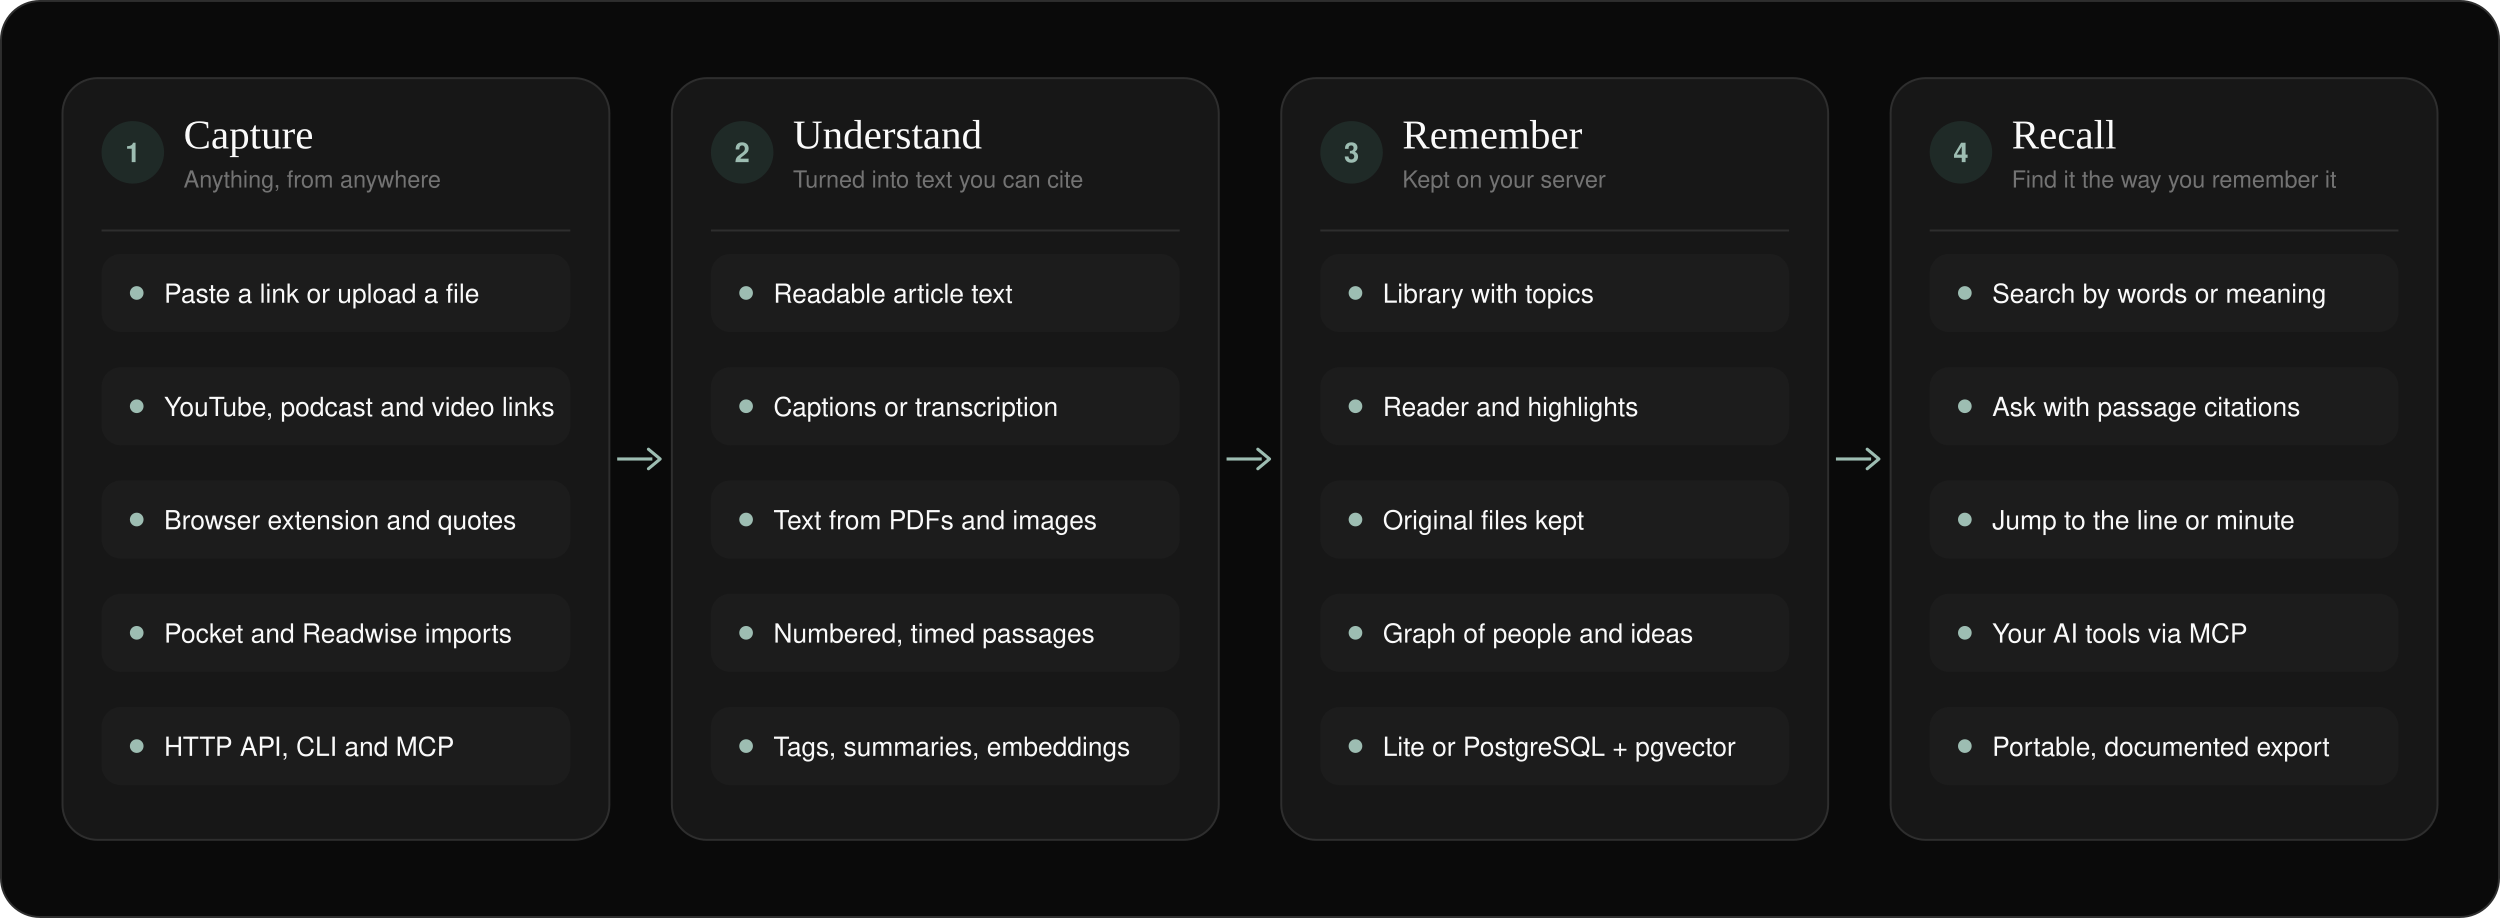
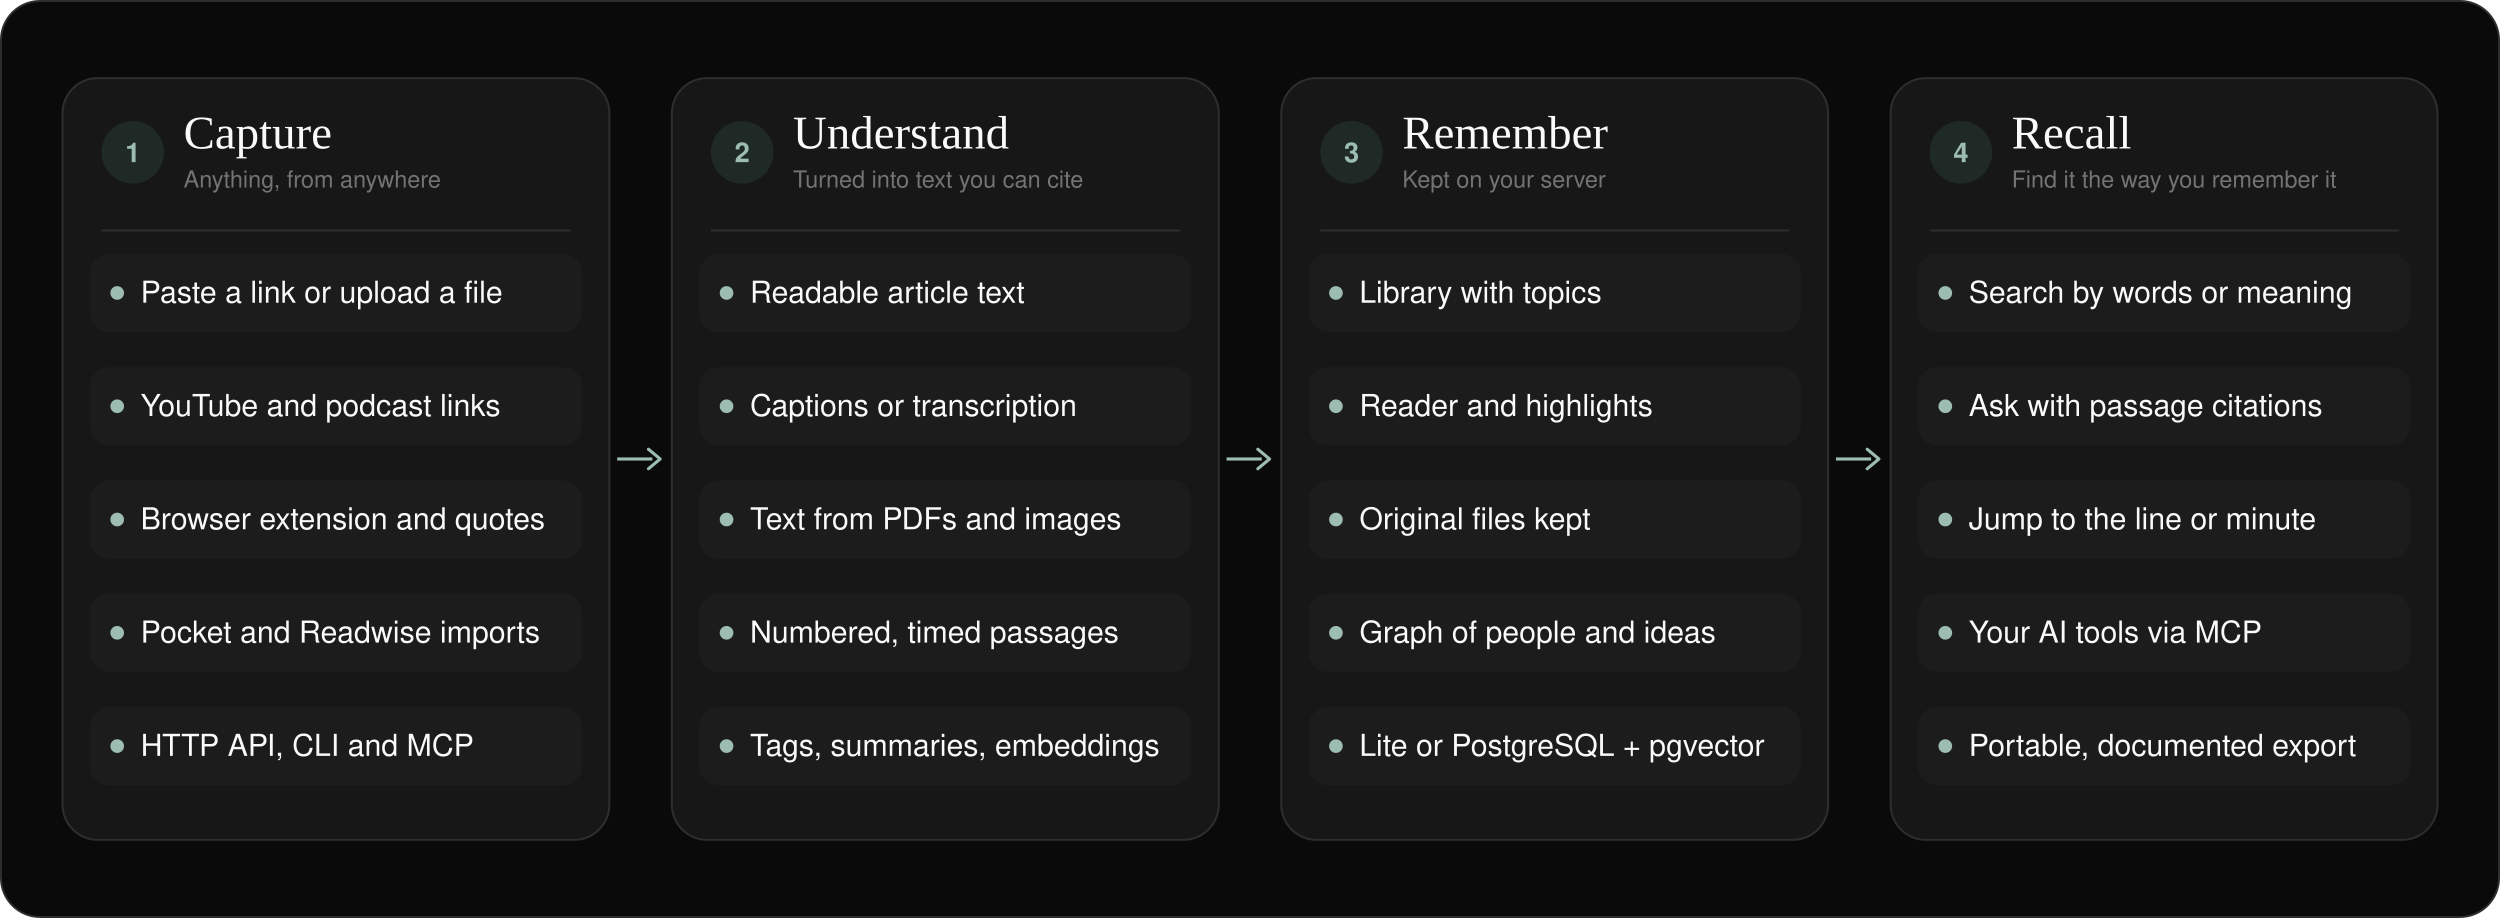
<svg xmlns="http://www.w3.org/2000/svg" viewBox="0 0 1280 470" width="1280" height="470" role="img" aria-labelledby="t d">
  <rect x="0.5" y="0.5" width="1279" height="469" rx="20" fill="#0A0A0A" stroke="#2E2E2E" />
  <rect x="32" y="40" width="280" height="390" rx="18" fill="#171717" stroke="#2E2E2E" />
  <circle cx="68" cy="78" r="16" fill="#1F2A27" />
  <text x="68" y="83" text-anchor="middle" font-family="-apple-system, BlinkMacSystemFont, 'Segoe UI', Helvetica, Arial, sans-serif" font-size="14" font-weight="700" fill="#9DBDB2">1</text>
-   <text x="94" y="76" font-family="Georgia, 'Times New Roman', serif" font-size="21" fill="#FAFAFA">Capture</text>
+   <text x="94" y="76" font-family="Georgia, 'Times New Roman', serif" font-size="24" fill="#FAFAFA">Capture</text>
  <text x="94" y="96" font-family="-apple-system, BlinkMacSystemFont, 'Segoe UI', Helvetica, Arial, sans-serif" font-size="12" fill="#737373">Anything, from anywhere</text>
  <line x1="52" y1="118" x2="292" y2="118" stroke="#2E2E2E" />
-   <rect x="52" y="130" width="240" height="40" rx="10" fill="#1C1C1C" />
-   <circle cx="70" cy="150" r="3.5" fill="#9DBDB2" />
-   <text x="84" y="155" font-family="-apple-system, BlinkMacSystemFont, 'Segoe UI', Helvetica, Arial, sans-serif" font-size="13.5" fill="#FAFAFA">Paste a link or upload a file</text>
-   <rect x="52" y="188" width="240" height="40" rx="10" fill="#1C1C1C" />
-   <circle cx="70" cy="208" r="3.5" fill="#9DBDB2" />
-   <text x="84" y="213" font-family="-apple-system, BlinkMacSystemFont, 'Segoe UI', Helvetica, Arial, sans-serif" font-size="13.5" fill="#FAFAFA">YouTube, podcast and video links</text>
-   <rect x="52" y="246" width="240" height="40" rx="10" fill="#1C1C1C" />
-   <circle cx="70" cy="266" r="3.5" fill="#9DBDB2" />
-   <text x="84" y="271" font-family="-apple-system, BlinkMacSystemFont, 'Segoe UI', Helvetica, Arial, sans-serif" font-size="13.5" fill="#FAFAFA">Browser extension and quotes</text>
-   <rect x="52" y="304" width="240" height="40" rx="10" fill="#1C1C1C" />
-   <circle cx="70" cy="324" r="3.5" fill="#9DBDB2" />
-   <text x="84" y="329" font-family="-apple-system, BlinkMacSystemFont, 'Segoe UI', Helvetica, Arial, sans-serif" font-size="13.5" fill="#FAFAFA">Pocket and Readwise imports</text>
-   <rect x="52" y="362" width="240" height="40" rx="10" fill="#1C1C1C" />
-   <circle cx="70" cy="382" r="3.5" fill="#9DBDB2" />
-   <text x="84" y="387" font-family="-apple-system, BlinkMacSystemFont, 'Segoe UI', Helvetica, Arial, sans-serif" font-size="13.5" fill="#FAFAFA">HTTP API, CLI and MCP</text>
+   <rect x="46" y="130" width="252" height="40" rx="10" fill="#1C1C1C" />
+   <circle cx="60" cy="150" r="3.5" fill="#9DBDB2" />
+   <text x="72" y="155" font-family="-apple-system, BlinkMacSystemFont, 'Segoe UI', Helvetica, Arial, sans-serif" font-size="15.5" fill="#FAFAFA">Paste a link or upload a file</text>
+   <rect x="46" y="188" width="252" height="40" rx="10" fill="#1C1C1C" />
+   <circle cx="60" cy="208" r="3.5" fill="#9DBDB2" />
+   <text x="72" y="213" font-family="-apple-system, BlinkMacSystemFont, 'Segoe UI', Helvetica, Arial, sans-serif" font-size="15.5" fill="#FAFAFA">YouTube and podcast links</text>
+   <rect x="46" y="246" width="252" height="40" rx="10" fill="#1C1C1C" />
+   <circle cx="60" cy="266" r="3.5" fill="#9DBDB2" />
+   <text x="72" y="271" font-family="-apple-system, BlinkMacSystemFont, 'Segoe UI', Helvetica, Arial, sans-serif" font-size="15.5" fill="#FAFAFA">Browser extension and quotes</text>
+   <rect x="46" y="304" width="252" height="40" rx="10" fill="#1C1C1C" />
+   <circle cx="60" cy="324" r="3.5" fill="#9DBDB2" />
+   <text x="72" y="329" font-family="-apple-system, BlinkMacSystemFont, 'Segoe UI', Helvetica, Arial, sans-serif" font-size="15.5" fill="#FAFAFA">Pocket and Readwise imports</text>
+   <rect x="46" y="362" width="252" height="40" rx="10" fill="#1C1C1C" />
+   <circle cx="60" cy="382" r="3.5" fill="#9DBDB2" />
+   <text x="72" y="387" font-family="-apple-system, BlinkMacSystemFont, 'Segoe UI', Helvetica, Arial, sans-serif" font-size="15.5" fill="#FAFAFA">HTTP API, CLI and MCP</text>
  <path d="M316 235 h18" stroke="#9DBDB2" stroke-width="1.6" />
  <path d="M332 230 l6 5 -6 5" fill="none" stroke="#9DBDB2" stroke-width="1.6" stroke-linecap="round" stroke-linejoin="round" />
  <circle cx="316" cy="235" r="3" fill="#9DBDB2" opacity="0">
    <animate attributeName="cx" values="316;334" dur="1.6s" begin="0s" repeatCount="indefinite" />
    <animate attributeName="opacity" values="0;1;0" dur="1.6s" begin="0s" repeatCount="indefinite" />
  </circle>
  <rect x="344" y="40" width="280" height="390" rx="18" fill="#171717" stroke="#2E2E2E" />
  <circle cx="380" cy="78" r="16" fill="#1F2A27" />
  <text x="380" y="83" text-anchor="middle" font-family="-apple-system, BlinkMacSystemFont, 'Segoe UI', Helvetica, Arial, sans-serif" font-size="14" font-weight="700" fill="#9DBDB2">2</text>
-   <text x="406" y="76" font-family="Georgia, 'Times New Roman', serif" font-size="21" fill="#FAFAFA">Understand</text>
+   <text x="406" y="76" font-family="Georgia, 'Times New Roman', serif" font-size="24" fill="#FAFAFA">Understand</text>
  <text x="406" y="96" font-family="-apple-system, BlinkMacSystemFont, 'Segoe UI', Helvetica, Arial, sans-serif" font-size="12" fill="#737373">Turned into text you can cite</text>
  <line x1="364" y1="118" x2="604" y2="118" stroke="#2E2E2E" />
-   <rect x="364" y="130" width="240" height="40" rx="10" fill="#1C1C1C" />
-   <circle cx="382" cy="150" r="3.5" fill="#9DBDB2" />
-   <text x="396" y="155" font-family="-apple-system, BlinkMacSystemFont, 'Segoe UI', Helvetica, Arial, sans-serif" font-size="13.5" fill="#FAFAFA">Readable article text</text>
-   <rect x="364" y="188" width="240" height="40" rx="10" fill="#1C1C1C" />
-   <circle cx="382" cy="208" r="3.5" fill="#9DBDB2" />
-   <text x="396" y="213" font-family="-apple-system, BlinkMacSystemFont, 'Segoe UI', Helvetica, Arial, sans-serif" font-size="13.5" fill="#FAFAFA">Captions or transcription</text>
-   <rect x="364" y="246" width="240" height="40" rx="10" fill="#1C1C1C" />
-   <circle cx="382" cy="266" r="3.5" fill="#9DBDB2" />
-   <text x="396" y="271" font-family="-apple-system, BlinkMacSystemFont, 'Segoe UI', Helvetica, Arial, sans-serif" font-size="13.5" fill="#FAFAFA">Text from PDFs and images</text>
-   <rect x="364" y="304" width="240" height="40" rx="10" fill="#1C1C1C" />
-   <circle cx="382" cy="324" r="3.5" fill="#9DBDB2" />
-   <text x="396" y="329" font-family="-apple-system, BlinkMacSystemFont, 'Segoe UI', Helvetica, Arial, sans-serif" font-size="13.5" fill="#FAFAFA">Numbered, timed passages</text>
-   <rect x="364" y="362" width="240" height="40" rx="10" fill="#1C1C1C" />
-   <circle cx="382" cy="382" r="3.5" fill="#9DBDB2" />
-   <text x="396" y="387" font-family="-apple-system, BlinkMacSystemFont, 'Segoe UI', Helvetica, Arial, sans-serif" font-size="13.5" fill="#FAFAFA">Tags, summaries, embeddings</text>
+   <rect x="358" y="130" width="252" height="40" rx="10" fill="#1C1C1C" />
+   <circle cx="372" cy="150" r="3.5" fill="#9DBDB2" />
+   <text x="384" y="155" font-family="-apple-system, BlinkMacSystemFont, 'Segoe UI', Helvetica, Arial, sans-serif" font-size="15.5" fill="#FAFAFA">Readable article text</text>
+   <rect x="358" y="188" width="252" height="40" rx="10" fill="#1C1C1C" />
+   <circle cx="372" cy="208" r="3.5" fill="#9DBDB2" />
+   <text x="384" y="213" font-family="-apple-system, BlinkMacSystemFont, 'Segoe UI', Helvetica, Arial, sans-serif" font-size="15.5" fill="#FAFAFA">Captions or transcription</text>
+   <rect x="358" y="246" width="252" height="40" rx="10" fill="#1C1C1C" />
+   <circle cx="372" cy="266" r="3.5" fill="#9DBDB2" />
+   <text x="384" y="271" font-family="-apple-system, BlinkMacSystemFont, 'Segoe UI', Helvetica, Arial, sans-serif" font-size="15.5" fill="#FAFAFA">Text from PDFs and images</text>
+   <rect x="358" y="304" width="252" height="40" rx="10" fill="#1C1C1C" />
+   <circle cx="372" cy="324" r="3.5" fill="#9DBDB2" />
+   <text x="384" y="329" font-family="-apple-system, BlinkMacSystemFont, 'Segoe UI', Helvetica, Arial, sans-serif" font-size="15.5" fill="#FAFAFA">Numbered, timed passages</text>
+   <rect x="358" y="362" width="252" height="40" rx="10" fill="#1C1C1C" />
+   <circle cx="372" cy="382" r="3.5" fill="#9DBDB2" />
+   <text x="384" y="387" font-family="-apple-system, BlinkMacSystemFont, 'Segoe UI', Helvetica, Arial, sans-serif" font-size="15.5" fill="#FAFAFA">Tags, summaries, embeddings</text>
  <path d="M628 235 h18" stroke="#9DBDB2" stroke-width="1.6" />
  <path d="M644 230 l6 5 -6 5" fill="none" stroke="#9DBDB2" stroke-width="1.6" stroke-linecap="round" stroke-linejoin="round" />
  <circle cx="628" cy="235" r="3" fill="#9DBDB2" opacity="0">
    <animate attributeName="cx" values="628;646" dur="1.6s" begin="0.4s" repeatCount="indefinite" />
    <animate attributeName="opacity" values="0;1;0" dur="1.6s" begin="0.4s" repeatCount="indefinite" />
  </circle>
  <rect x="656" y="40" width="280" height="390" rx="18" fill="#171717" stroke="#2E2E2E" />
  <circle cx="692" cy="78" r="16" fill="#1F2A27" />
  <text x="692" y="83" text-anchor="middle" font-family="-apple-system, BlinkMacSystemFont, 'Segoe UI', Helvetica, Arial, sans-serif" font-size="14" font-weight="700" fill="#9DBDB2">3</text>
-   <text x="718" y="76" font-family="Georgia, 'Times New Roman', serif" font-size="21" fill="#FAFAFA">Remember</text>
+   <text x="718" y="76" font-family="Georgia, 'Times New Roman', serif" font-size="24" fill="#FAFAFA">Remember</text>
  <text x="718" y="96" font-family="-apple-system, BlinkMacSystemFont, 'Segoe UI', Helvetica, Arial, sans-serif" font-size="12" fill="#737373">Kept on your server</text>
  <line x1="676" y1="118" x2="916" y2="118" stroke="#2E2E2E" />
-   <rect x="676" y="130" width="240" height="40" rx="10" fill="#1C1C1C" />
-   <circle cx="694" cy="150" r="3.5" fill="#9DBDB2" />
-   <text x="708" y="155" font-family="-apple-system, BlinkMacSystemFont, 'Segoe UI', Helvetica, Arial, sans-serif" font-size="13.5" fill="#FAFAFA">Library with topics</text>
-   <rect x="676" y="188" width="240" height="40" rx="10" fill="#1C1C1C" />
-   <circle cx="694" cy="208" r="3.5" fill="#9DBDB2" />
-   <text x="708" y="213" font-family="-apple-system, BlinkMacSystemFont, 'Segoe UI', Helvetica, Arial, sans-serif" font-size="13.5" fill="#FAFAFA">Reader and highlights</text>
-   <rect x="676" y="246" width="240" height="40" rx="10" fill="#1C1C1C" />
-   <circle cx="694" cy="266" r="3.5" fill="#9DBDB2" />
-   <text x="708" y="271" font-family="-apple-system, BlinkMacSystemFont, 'Segoe UI', Helvetica, Arial, sans-serif" font-size="13.5" fill="#FAFAFA">Original files kept</text>
-   <rect x="676" y="304" width="240" height="40" rx="10" fill="#1C1C1C" />
-   <circle cx="694" cy="324" r="3.5" fill="#9DBDB2" />
-   <text x="708" y="329" font-family="-apple-system, BlinkMacSystemFont, 'Segoe UI', Helvetica, Arial, sans-serif" font-size="13.5" fill="#FAFAFA">Graph of people and ideas</text>
-   <rect x="676" y="362" width="240" height="40" rx="10" fill="#1C1C1C" />
-   <circle cx="694" cy="382" r="3.5" fill="#9DBDB2" />
-   <text x="708" y="387" font-family="-apple-system, BlinkMacSystemFont, 'Segoe UI', Helvetica, Arial, sans-serif" font-size="13.5" fill="#FAFAFA">Lite or PostgreSQL + pgvector</text>
+   <rect x="670" y="130" width="252" height="40" rx="10" fill="#1C1C1C" />
+   <circle cx="684" cy="150" r="3.5" fill="#9DBDB2" />
+   <text x="696" y="155" font-family="-apple-system, BlinkMacSystemFont, 'Segoe UI', Helvetica, Arial, sans-serif" font-size="15.5" fill="#FAFAFA">Library with topics</text>
+   <rect x="670" y="188" width="252" height="40" rx="10" fill="#1C1C1C" />
+   <circle cx="684" cy="208" r="3.5" fill="#9DBDB2" />
+   <text x="696" y="213" font-family="-apple-system, BlinkMacSystemFont, 'Segoe UI', Helvetica, Arial, sans-serif" font-size="15.5" fill="#FAFAFA">Reader and highlights</text>
+   <rect x="670" y="246" width="252" height="40" rx="10" fill="#1C1C1C" />
+   <circle cx="684" cy="266" r="3.5" fill="#9DBDB2" />
+   <text x="696" y="271" font-family="-apple-system, BlinkMacSystemFont, 'Segoe UI', Helvetica, Arial, sans-serif" font-size="15.5" fill="#FAFAFA">Original files kept</text>
+   <rect x="670" y="304" width="252" height="40" rx="10" fill="#1C1C1C" />
+   <circle cx="684" cy="324" r="3.5" fill="#9DBDB2" />
+   <text x="696" y="329" font-family="-apple-system, BlinkMacSystemFont, 'Segoe UI', Helvetica, Arial, sans-serif" font-size="15.5" fill="#FAFAFA">Graph of people and ideas</text>
+   <rect x="670" y="362" width="252" height="40" rx="10" fill="#1C1C1C" />
+   <circle cx="684" cy="382" r="3.5" fill="#9DBDB2" />
+   <text x="696" y="387" font-family="-apple-system, BlinkMacSystemFont, 'Segoe UI', Helvetica, Arial, sans-serif" font-size="15.5" fill="#FAFAFA">Lite or PostgreSQL + pgvector</text>
  <path d="M940 235 h18" stroke="#9DBDB2" stroke-width="1.6" />
  <path d="M956 230 l6 5 -6 5" fill="none" stroke="#9DBDB2" stroke-width="1.6" stroke-linecap="round" stroke-linejoin="round" />
  <circle cx="940" cy="235" r="3" fill="#9DBDB2" opacity="0">
    <animate attributeName="cx" values="940;958" dur="1.6s" begin="0.8s" repeatCount="indefinite" />
    <animate attributeName="opacity" values="0;1;0" dur="1.6s" begin="0.8s" repeatCount="indefinite" />
  </circle>
  <rect x="968" y="40" width="280" height="390" rx="18" fill="#171717" stroke="#2E2E2E" />
  <circle cx="1004" cy="78" r="16" fill="#1F2A27" />
  <text x="1004" y="83" text-anchor="middle" font-family="-apple-system, BlinkMacSystemFont, 'Segoe UI', Helvetica, Arial, sans-serif" font-size="14" font-weight="700" fill="#9DBDB2">4</text>
-   <text x="1030" y="76" font-family="Georgia, 'Times New Roman', serif" font-size="21" fill="#FAFAFA">Recall</text>
+   <text x="1030" y="76" font-family="Georgia, 'Times New Roman', serif" font-size="24" fill="#FAFAFA">Recall</text>
  <text x="1030" y="96" font-family="-apple-system, BlinkMacSystemFont, 'Segoe UI', Helvetica, Arial, sans-serif" font-size="12" fill="#737373">Find it the way you remember it</text>
  <line x1="988" y1="118" x2="1228" y2="118" stroke="#2E2E2E" />
-   <rect x="988" y="130" width="240" height="40" rx="10" fill="#1C1C1C" />
-   <circle cx="1006" cy="150" r="3.5" fill="#9DBDB2" />
-   <text x="1020" y="155" font-family="-apple-system, BlinkMacSystemFont, 'Segoe UI', Helvetica, Arial, sans-serif" font-size="13.5" fill="#FAFAFA">Search by words or meaning</text>
-   <rect x="988" y="188" width="240" height="40" rx="10" fill="#1C1C1C" />
-   <circle cx="1006" cy="208" r="3.5" fill="#9DBDB2" />
-   <text x="1020" y="213" font-family="-apple-system, BlinkMacSystemFont, 'Segoe UI', Helvetica, Arial, sans-serif" font-size="13.5" fill="#FAFAFA">Ask with passage citations</text>
-   <rect x="988" y="246" width="240" height="40" rx="10" fill="#1C1C1C" />
-   <circle cx="1006" cy="266" r="3.5" fill="#9DBDB2" />
-   <text x="1020" y="271" font-family="-apple-system, BlinkMacSystemFont, 'Segoe UI', Helvetica, Arial, sans-serif" font-size="13.5" fill="#FAFAFA">Jump to the line or minute</text>
-   <rect x="988" y="304" width="240" height="40" rx="10" fill="#1C1C1C" />
-   <circle cx="1006" cy="324" r="3.5" fill="#9DBDB2" />
-   <text x="1020" y="329" font-family="-apple-system, BlinkMacSystemFont, 'Segoe UI', Helvetica, Arial, sans-serif" font-size="13.5" fill="#FAFAFA">Your AI tools via MCP</text>
-   <rect x="988" y="362" width="240" height="40" rx="10" fill="#1C1C1C" />
-   <circle cx="1006" cy="382" r="3.5" fill="#9DBDB2" />
-   <text x="1020" y="387" font-family="-apple-system, BlinkMacSystemFont, 'Segoe UI', Helvetica, Arial, sans-serif" font-size="13.5" fill="#FAFAFA">Portable, documented export</text>
+   <rect x="982" y="130" width="252" height="40" rx="10" fill="#1C1C1C" />
+   <circle cx="996" cy="150" r="3.5" fill="#9DBDB2" />
+   <text x="1008" y="155" font-family="-apple-system, BlinkMacSystemFont, 'Segoe UI', Helvetica, Arial, sans-serif" font-size="15.5" fill="#FAFAFA">Search by words or meaning</text>
+   <rect x="982" y="188" width="252" height="40" rx="10" fill="#1C1C1C" />
+   <circle cx="996" cy="208" r="3.5" fill="#9DBDB2" />
+   <text x="1008" y="213" font-family="-apple-system, BlinkMacSystemFont, 'Segoe UI', Helvetica, Arial, sans-serif" font-size="15.5" fill="#FAFAFA">Ask with passage citations</text>
+   <rect x="982" y="246" width="252" height="40" rx="10" fill="#1C1C1C" />
+   <circle cx="996" cy="266" r="3.5" fill="#9DBDB2" />
+   <text x="1008" y="271" font-family="-apple-system, BlinkMacSystemFont, 'Segoe UI', Helvetica, Arial, sans-serif" font-size="15.5" fill="#FAFAFA">Jump to the line or minute</text>
+   <rect x="982" y="304" width="252" height="40" rx="10" fill="#1C1C1C" />
+   <circle cx="996" cy="324" r="3.5" fill="#9DBDB2" />
+   <text x="1008" y="329" font-family="-apple-system, BlinkMacSystemFont, 'Segoe UI', Helvetica, Arial, sans-serif" font-size="15.5" fill="#FAFAFA">Your AI tools via MCP</text>
+   <rect x="982" y="362" width="252" height="40" rx="10" fill="#1C1C1C" />
+   <circle cx="996" cy="382" r="3.5" fill="#9DBDB2" />
+   <text x="1008" y="387" font-family="-apple-system, BlinkMacSystemFont, 'Segoe UI', Helvetica, Arial, sans-serif" font-size="15.5" fill="#FAFAFA">Portable, documented export</text>
</svg>
